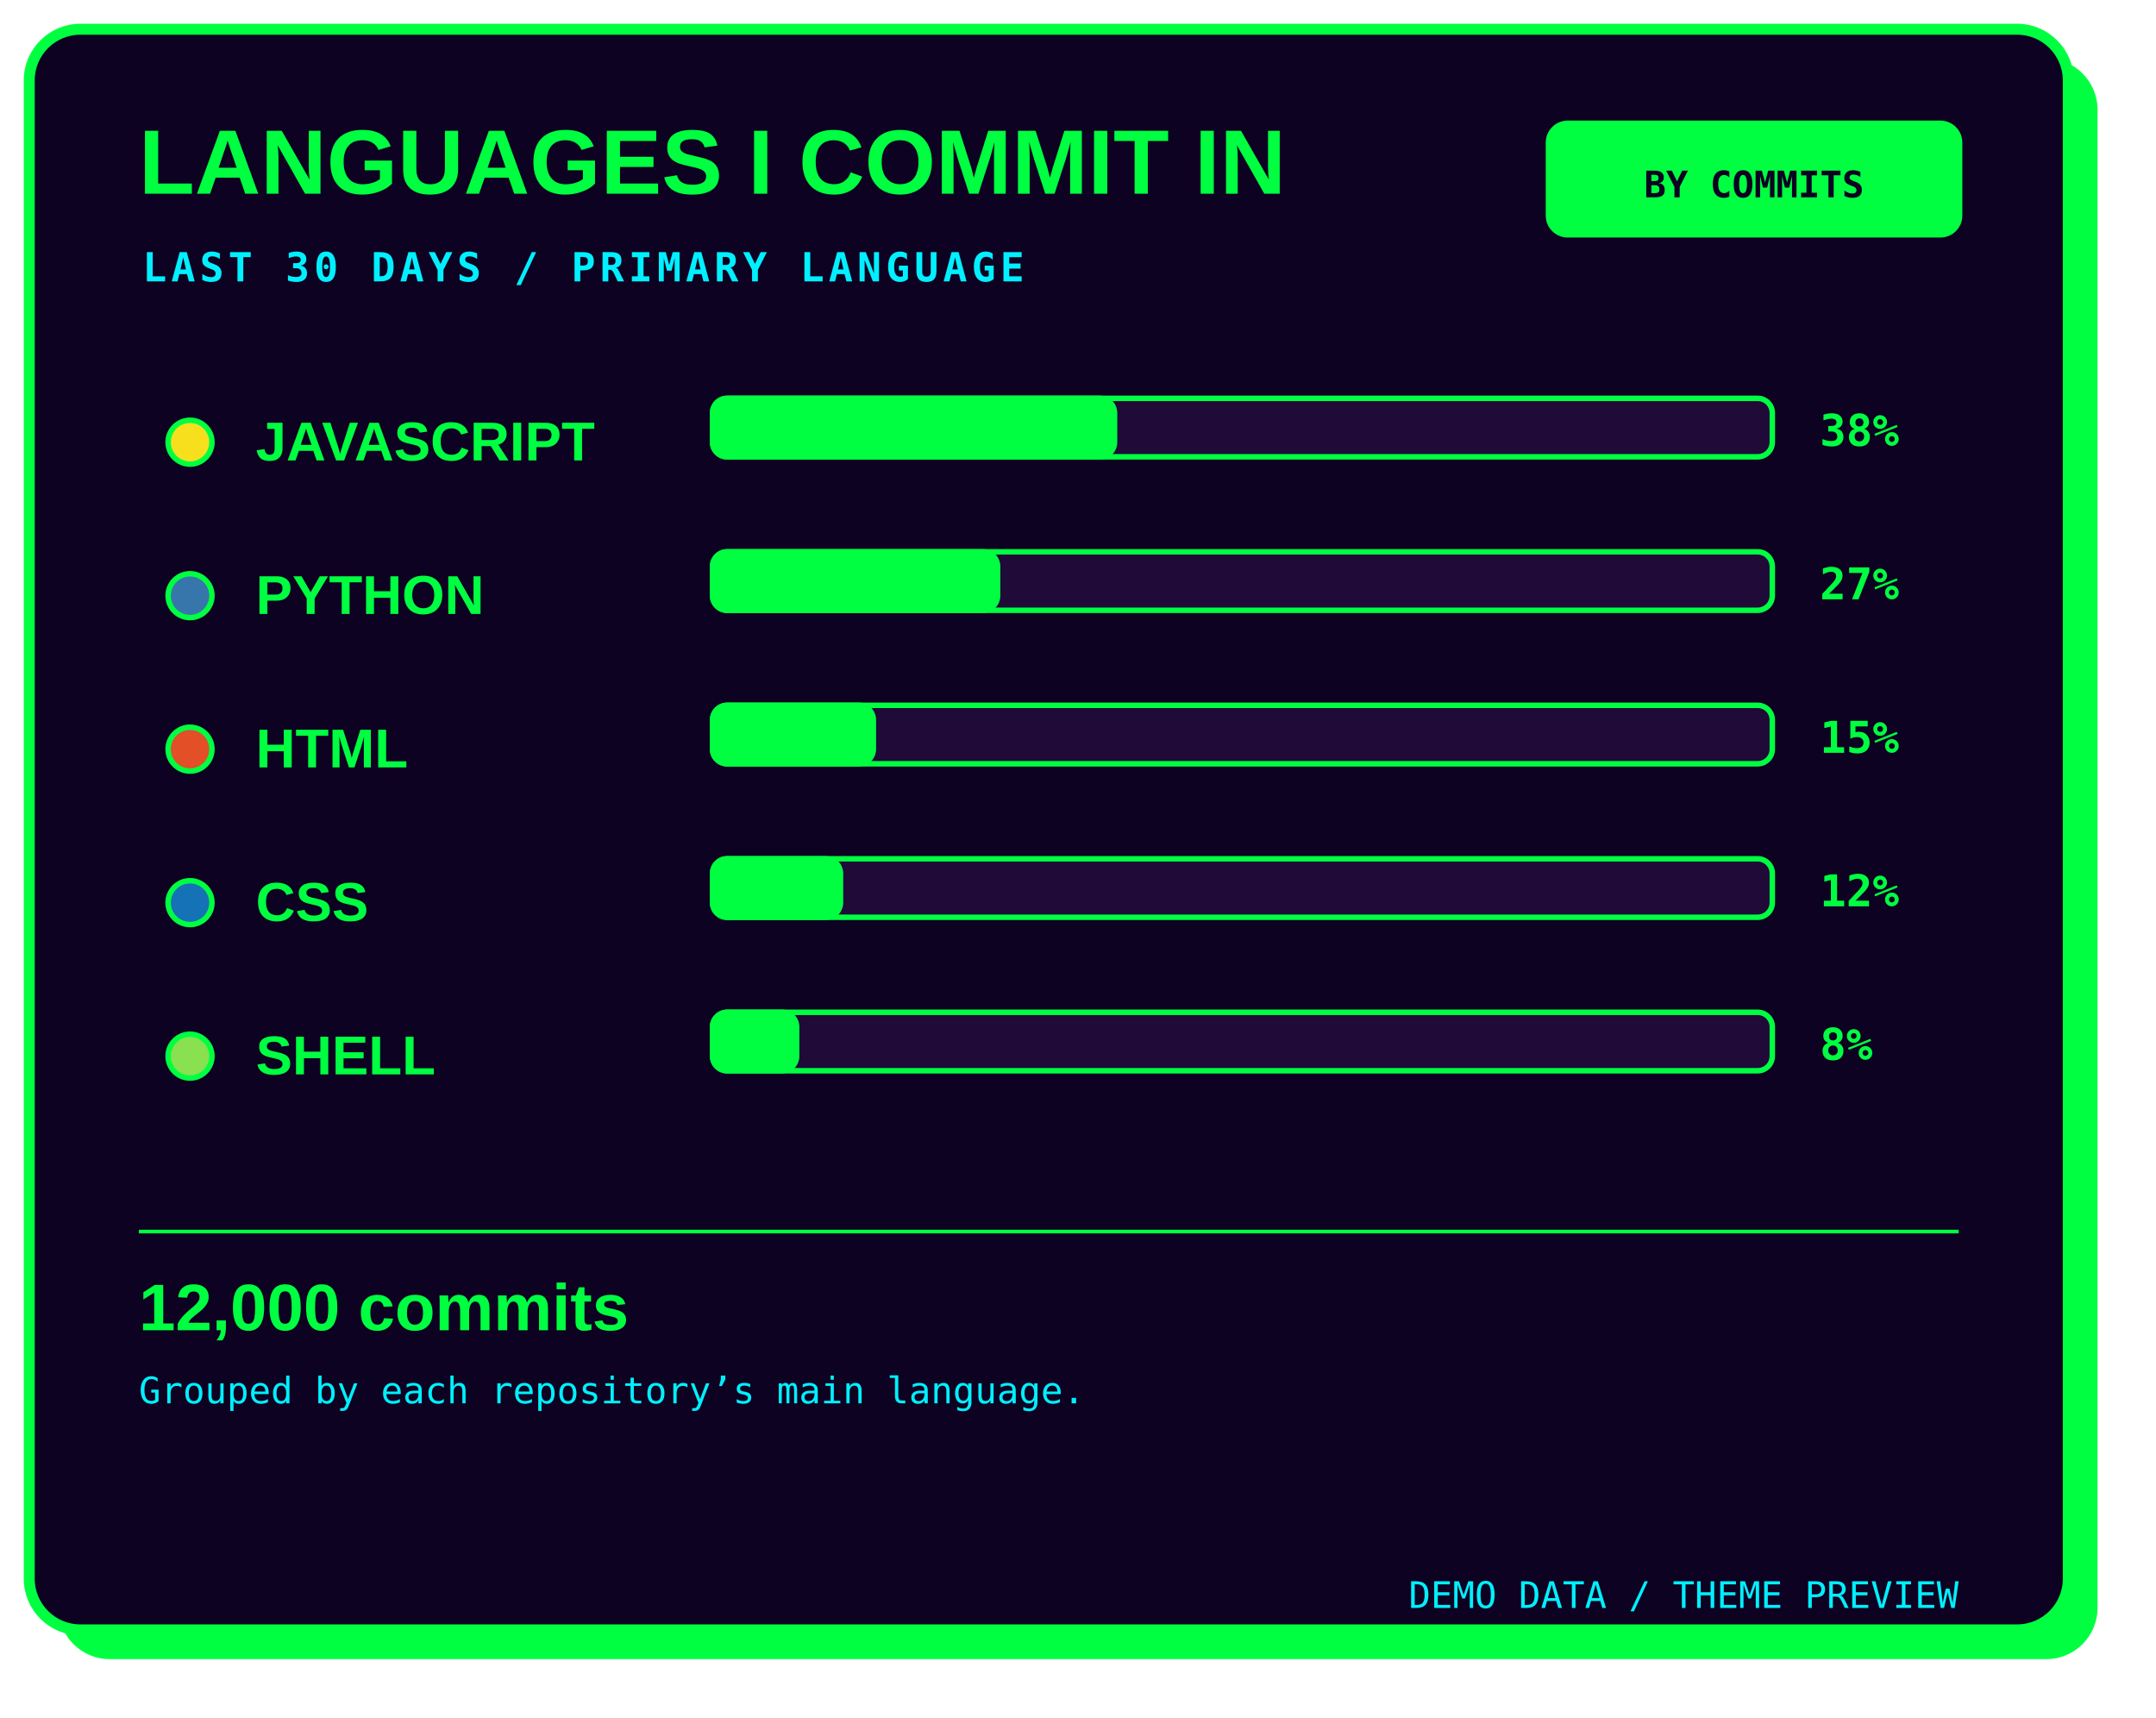
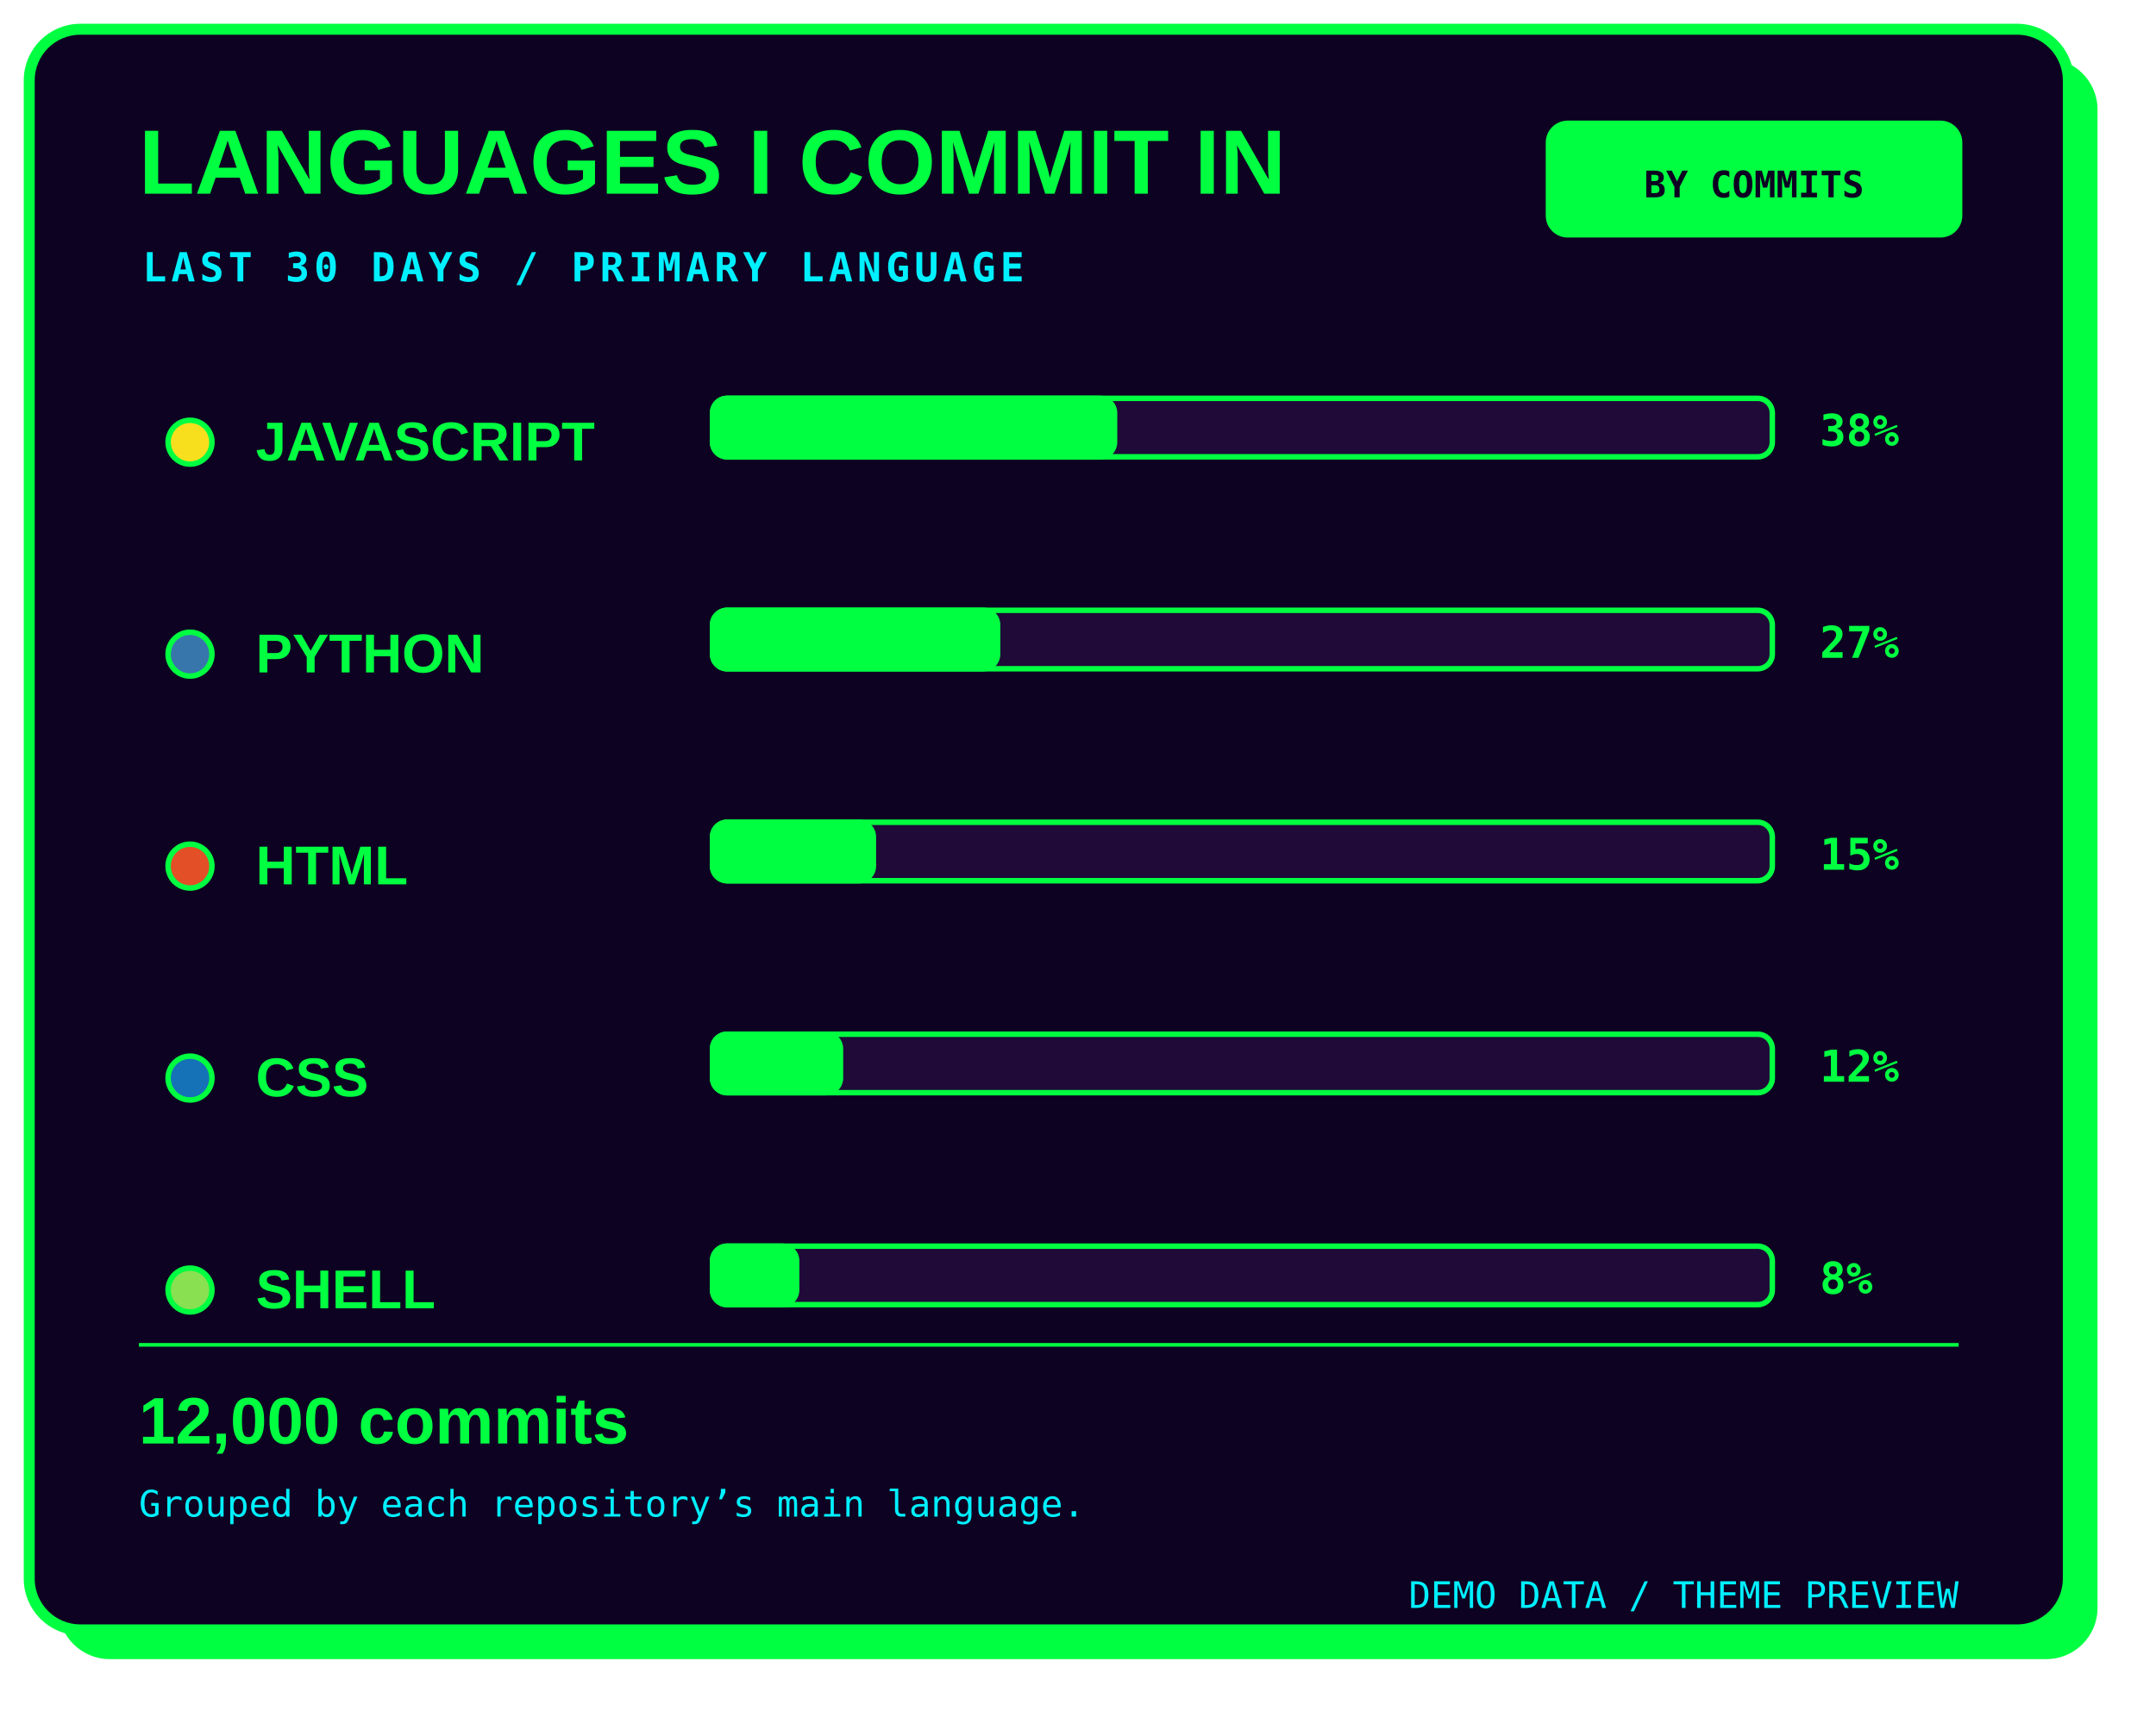
<svg xmlns="http://www.w3.org/2000/svg" width="590" height="470" viewBox="0 0 590 470" role="img">
  <rect x="16" y="16" width="558" height="438" rx="14" fill="#00FF41" />
  <rect x="8" y="8" width="558" height="438" rx="14" fill="#0D0221" stroke="#00FF41" stroke-width="3" />
  <text x="38" y="53" fill="#00FF41" font-family="Arial, sans-serif" font-size="25" font-weight="800">LANGUAGES I COMMIT IN</text>
  <text x="39" y="77" fill="#00F0FF" font-family="monospace" font-size="11" font-weight="700" letter-spacing="1.2">LAST 30 DAYS / PRIMARY LANGUAGE</text>
  <rect x="424" y="34" width="112" height="30" rx="5" fill="#00FF41" stroke="#00FF41" stroke-width="2" />
  <text x="480" y="54" text-anchor="middle" fill="#0D0221" font-family="monospace" font-size="10" font-weight="700">BY COMMITS</text>
  <circle cx="52" cy="121" r="6" fill="#F7DF1E" stroke="#00FF41" stroke-width="1.5" />
  <text x="70" y="126" fill="#00FF41" font-family="Arial, sans-serif" font-size="15" font-weight="800">JAVASCRIPT</text>
  <rect x="195" y="109" width="290" height="16" rx="4" fill="#1F0A38" stroke="#00FF41" stroke-width="1.5" />
  <rect x="195" y="109" width="110" height="16" rx="4" fill="#00FF41" stroke="#00FF41" stroke-width="1.5" />
  <text x="498" y="122" fill="#00FF41" font-family="monospace" font-size="12" font-weight="700">38%</text>
-   <circle cx="52" cy="163" r="6" fill="#3776AB" stroke="#00FF41" stroke-width="1.5" />
-   <text x="70" y="168" fill="#00FF41" font-family="Arial, sans-serif" font-size="15" font-weight="800">PYTHON</text>
-   <rect x="195" y="151" width="290" height="16" rx="4" fill="#1F0A38" stroke="#00FF41" stroke-width="1.5" />
-   <rect x="195" y="151" width="78" height="16" rx="4" fill="#00FF41" stroke="#00FF41" stroke-width="1.5" />
-   <text x="498" y="164" fill="#00FF41" font-family="monospace" font-size="12" font-weight="700">27%</text>
-   <circle cx="52" cy="205" r="6" fill="#E34F26" stroke="#00FF41" stroke-width="1.5" />
-   <text x="70" y="210" fill="#00FF41" font-family="Arial, sans-serif" font-size="15" font-weight="800">HTML</text>
-   <rect x="195" y="193" width="290" height="16" rx="4" fill="#1F0A38" stroke="#00FF41" stroke-width="1.5" />
-   <rect x="195" y="193" width="44" height="16" rx="4" fill="#00FF41" stroke="#00FF41" stroke-width="1.5" />
-   <text x="498" y="206" fill="#00FF41" font-family="monospace" font-size="12" font-weight="700">15%</text>
-   <circle cx="52" cy="247" r="6" fill="#1572B6" stroke="#00FF41" stroke-width="1.5" />
-   <text x="70" y="252" fill="#00FF41" font-family="Arial, sans-serif" font-size="15" font-weight="800">CSS</text>
-   <rect x="195" y="235" width="290" height="16" rx="4" fill="#1F0A38" stroke="#00FF41" stroke-width="1.5" />
-   <rect x="195" y="235" width="35" height="16" rx="4" fill="#00FF41" stroke="#00FF41" stroke-width="1.5" />
-   <text x="498" y="248" fill="#00FF41" font-family="monospace" font-size="12" font-weight="700">12%</text>
-   <circle cx="52" cy="289" r="6" fill="#89E051" stroke="#00FF41" stroke-width="1.5" />
-   <text x="70" y="294" fill="#00FF41" font-family="Arial, sans-serif" font-size="15" font-weight="800">SHELL</text>
-   <rect x="195" y="277" width="290" height="16" rx="4" fill="#1F0A38" stroke="#00FF41" stroke-width="1.5" />
-   <rect x="195" y="277" width="23" height="16" rx="4" fill="#00FF41" stroke="#00FF41" stroke-width="1.5" />
-   <text x="498" y="290" fill="#00FF41" font-family="monospace" font-size="12" font-weight="700">8%</text>
-   <path d="M38 337 H536" stroke="#00FF41" />
-   <text x="38" y="364" fill="#00FF41" font-family="Arial" font-size="18" font-weight="700">12,000 commits</text>
-   <text x="38" y="384" fill="#00F0FF" font-family="monospace" font-size="10">Grouped by each repository’s main language.</text>
+   <circle cx="52" cy="179.0" r="6" fill="#3776AB" stroke="#00FF41" stroke-width="1.5" />
+   <text x="70" y="184.0" fill="#00FF41" font-family="Arial, sans-serif" font-size="15" font-weight="800">PYTHON</text>
+   <rect x="195" y="167.0" width="290" height="16" rx="4" fill="#1F0A38" stroke="#00FF41" stroke-width="1.5" />
+   <rect x="195" y="167.0" width="78" height="16" rx="4" fill="#00FF41" stroke="#00FF41" stroke-width="1.5" />
+   <text x="498" y="180.0" fill="#00FF41" font-family="monospace" font-size="12" font-weight="700">27%</text>
+   <circle cx="52" cy="237.0" r="6" fill="#E34F26" stroke="#00FF41" stroke-width="1.5" />
+   <text x="70" y="242.0" fill="#00FF41" font-family="Arial, sans-serif" font-size="15" font-weight="800">HTML</text>
+   <rect x="195" y="225.0" width="290" height="16" rx="4" fill="#1F0A38" stroke="#00FF41" stroke-width="1.5" />
+   <rect x="195" y="225.0" width="44" height="16" rx="4" fill="#00FF41" stroke="#00FF41" stroke-width="1.5" />
+   <text x="498" y="238.0" fill="#00FF41" font-family="monospace" font-size="12" font-weight="700">15%</text>
+   <circle cx="52" cy="295.0" r="6" fill="#1572B6" stroke="#00FF41" stroke-width="1.5" />
+   <text x="70" y="300.0" fill="#00FF41" font-family="Arial, sans-serif" font-size="15" font-weight="800">CSS</text>
+   <rect x="195" y="283.0" width="290" height="16" rx="4" fill="#1F0A38" stroke="#00FF41" stroke-width="1.5" />
+   <rect x="195" y="283.0" width="35" height="16" rx="4" fill="#00FF41" stroke="#00FF41" stroke-width="1.5" />
+   <text x="498" y="296.0" fill="#00FF41" font-family="monospace" font-size="12" font-weight="700">12%</text>
+   <circle cx="52" cy="353.0" r="6" fill="#89E051" stroke="#00FF41" stroke-width="1.5" />
+   <text x="70" y="358.0" fill="#00FF41" font-family="Arial, sans-serif" font-size="15" font-weight="800">SHELL</text>
+   <rect x="195" y="341.0" width="290" height="16" rx="4" fill="#1F0A38" stroke="#00FF41" stroke-width="1.5" />
+   <rect x="195" y="341.0" width="23" height="16" rx="4" fill="#00FF41" stroke="#00FF41" stroke-width="1.5" />
+   <text x="498" y="354.0" fill="#00FF41" font-family="monospace" font-size="12" font-weight="700">8%</text>
+   <path d="M38 368 H536" stroke="#00FF41" />
+   <text x="38" y="395" fill="#00FF41" font-family="Arial" font-size="18" font-weight="700">12,000 commits</text>
+   <text x="38" y="415" fill="#00F0FF" font-family="monospace" font-size="10">Grouped by each repository’s main language.</text>
  <text x="536" y="440" text-anchor="end" fill="#00F0FF" font-family="monospace" font-size="10">DEMO DATA / THEME PREVIEW</text>
</svg>
